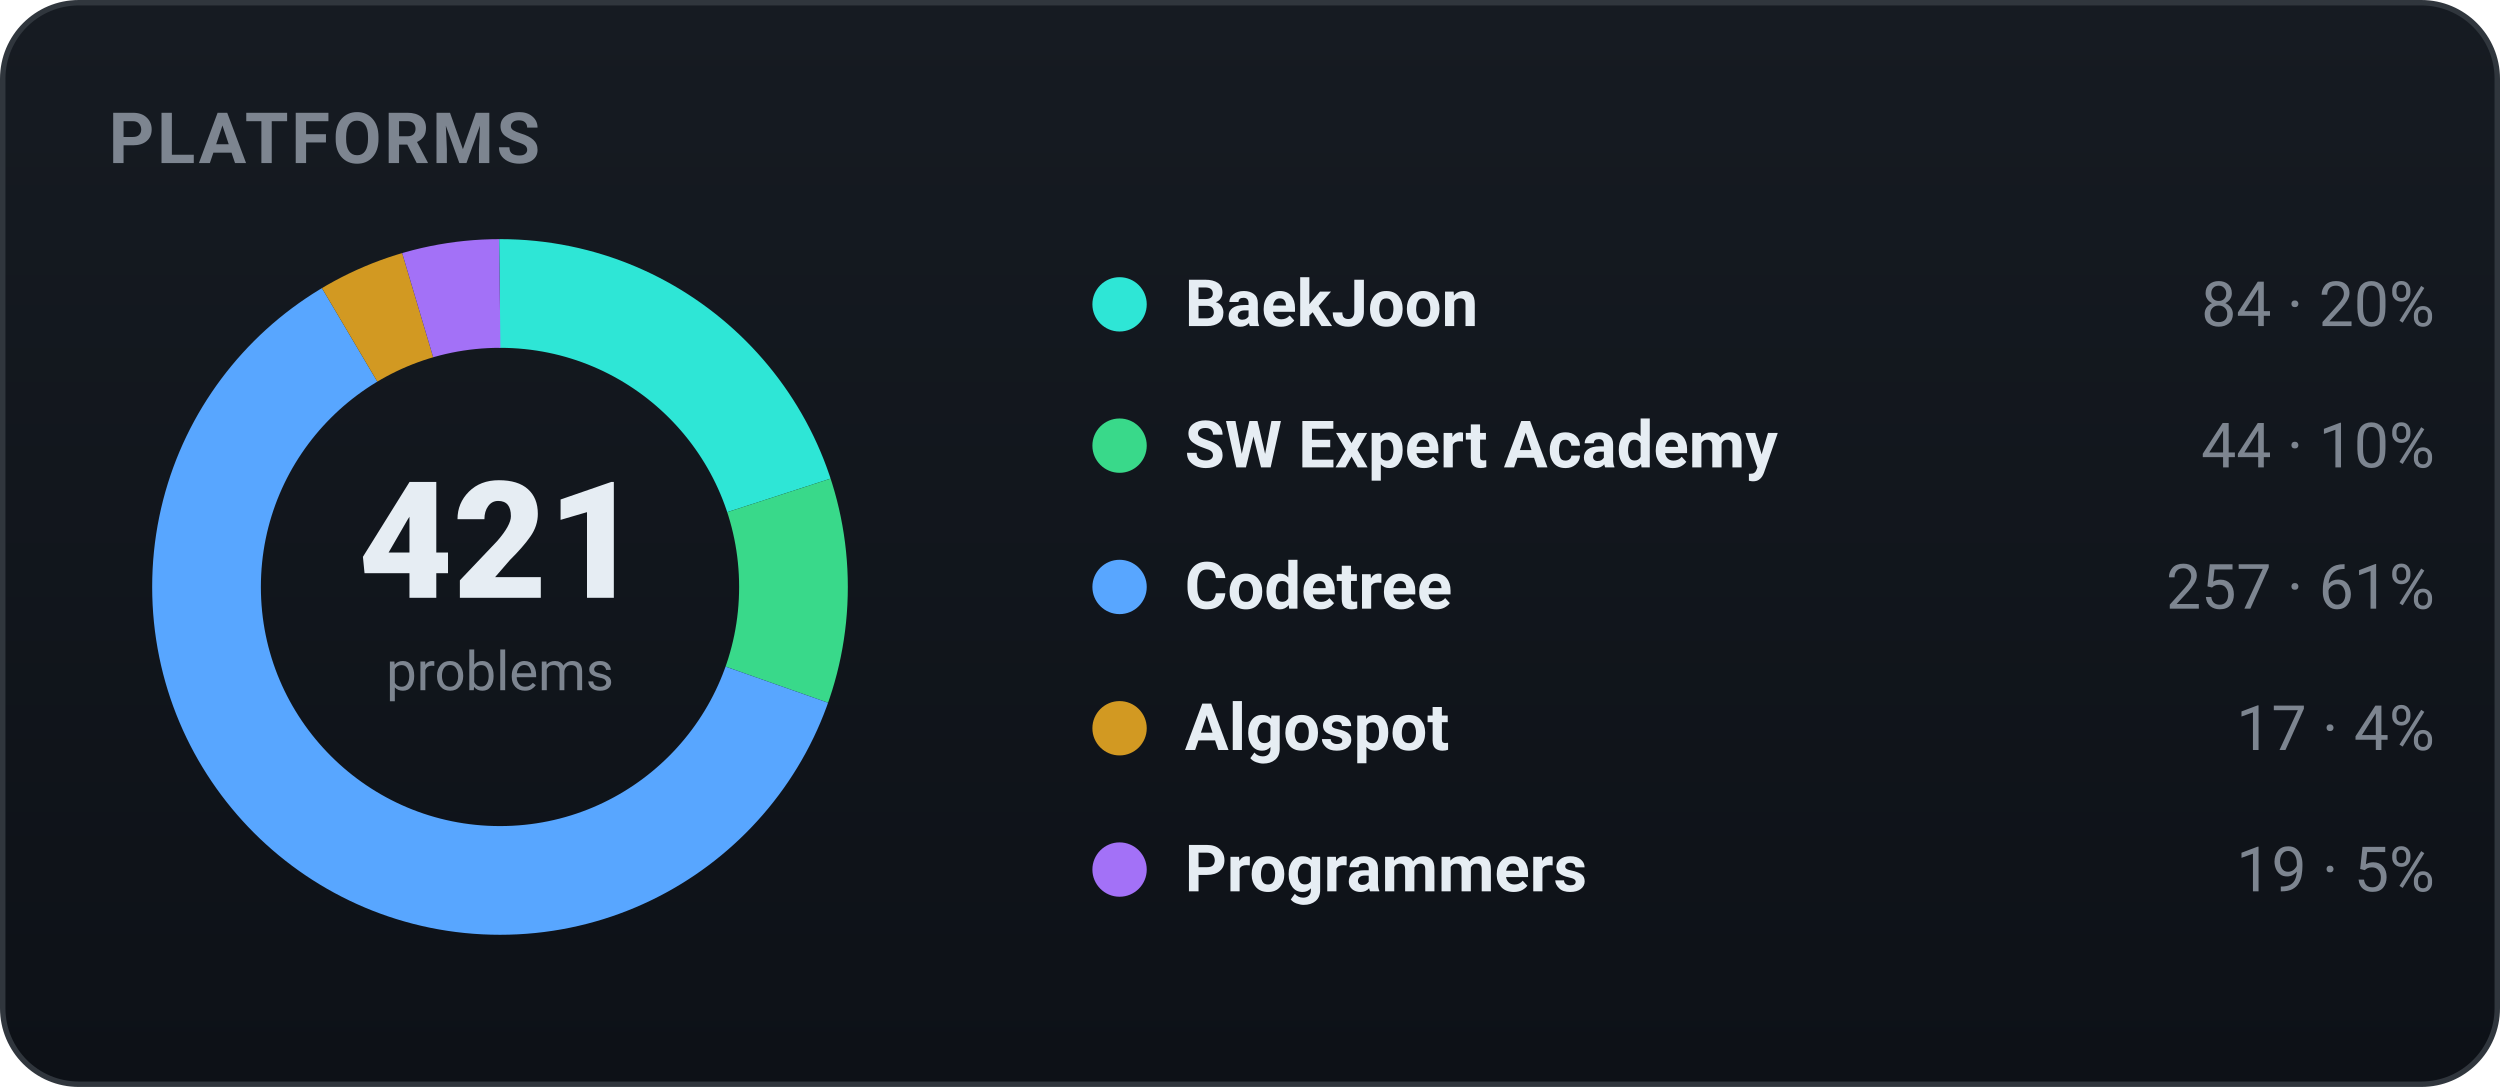
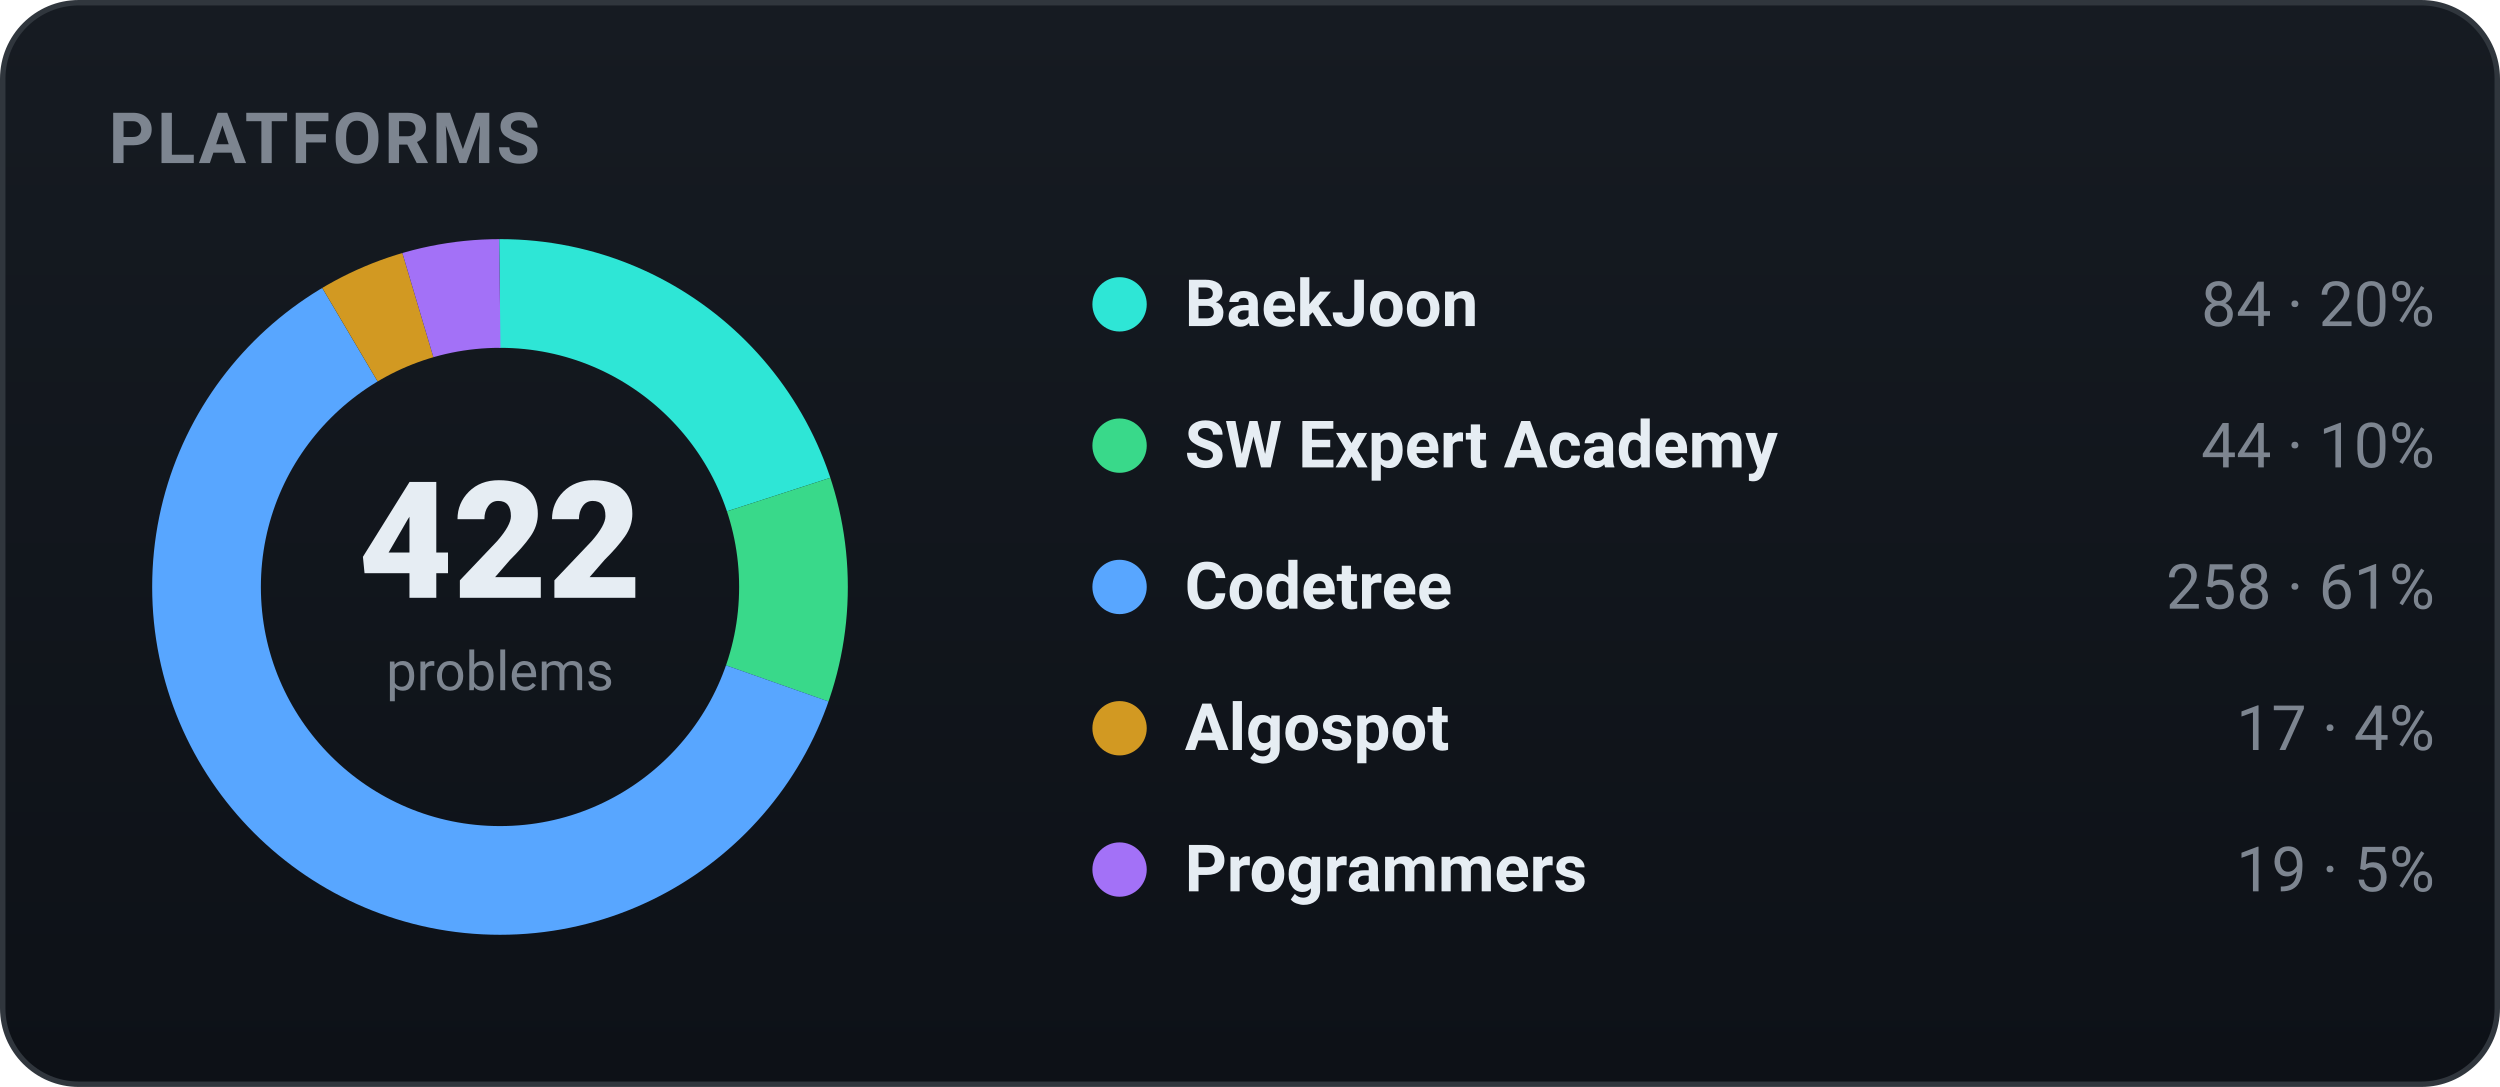
<svg xmlns="http://www.w3.org/2000/svg" width="460" height="200" viewBox="0 0 460 200" role="img" font-family="-apple-system,BlinkMacSystemFont,'Segoe UI',Roboto,'Apple SD Gothic Neo','Malgun Gothic',sans-serif">
  <defs>
    <linearGradient id="bgg" x1="0" y1="0" x2="0" y2="1">
      <stop offset="0" stop-color="#161b22" />
      <stop offset="1" stop-color="#0d1117" />
    </linearGradient>
  </defs>
  <rect x="0.5" y="0.5" width="459" height="199" rx="14" fill="url(#bgg)" stroke="#30363d" />
  <text x="20" y="30" font-family="-apple-system,BlinkMacSystemFont,'Segoe UI',Roboto,'Apple SD Gothic Neo','Malgun Gothic',sans-serif" font-size="13" font-weight="700" fill="#7d8590" letter-spacing="0.5">PLATFORMS</text>
-   <circle cx="92" cy="108" r="54" fill="none" stroke="#2ee6d6" stroke-width="20" stroke-dasharray="67.70 271.59" stroke-dashoffset="-0.00" transform="rotate(-90 92 108)" />
-   <circle cx="92" cy="108" r="54" fill="none" stroke="#39d98a" stroke-width="20" stroke-dasharray="35.46 303.83" stroke-dashoffset="-67.70" transform="rotate(-90 92 108)" />
-   <circle cx="92" cy="108" r="54" fill="none" stroke="#58a6ff" stroke-width="20" stroke-dasharray="207.12 132.17" stroke-dashoffset="-103.16" transform="rotate(-90 92 108)" />
-   <circle cx="92" cy="108" r="54" fill="none" stroke="#d29922" stroke-width="20" stroke-dasharray="13.70 325.59" stroke-dashoffset="-310.28" transform="rotate(-90 92 108)" />
-   <circle cx="92" cy="108" r="54" fill="none" stroke="#a371f7" stroke-width="20" stroke-dasharray="15.31 323.98" stroke-dashoffset="-323.98" transform="rotate(-90 92 108)" />
-   <text x="92" y="110" text-anchor="middle" font-size="30" font-weight="800" fill="#e6edf3">421</text>
+   <circle cx="92" cy="108" r="54" fill="none" stroke="#2ee6d6" stroke-width="20" stroke-dasharray="67.54 271.76" stroke-dashoffset="-0.00" transform="rotate(-90 92 108)" />
+   <circle cx="92" cy="108" r="54" fill="none" stroke="#39d98a" stroke-width="20" stroke-dasharray="35.38 303.92" stroke-dashoffset="-67.54" transform="rotate(-90 92 108)" />
+   <circle cx="92" cy="108" r="54" fill="none" stroke="#58a6ff" stroke-width="20" stroke-dasharray="207.43 131.86" stroke-dashoffset="-102.91" transform="rotate(-90 92 108)" />
+   <circle cx="92" cy="108" r="54" fill="none" stroke="#d29922" stroke-width="20" stroke-dasharray="13.67 325.62" stroke-dashoffset="-310.35" transform="rotate(-90 92 108)" />
+   <circle cx="92" cy="108" r="54" fill="none" stroke="#a371f7" stroke-width="20" stroke-dasharray="15.28 324.02" stroke-dashoffset="-324.02" transform="rotate(-90 92 108)" />
+   <text x="92" y="110" text-anchor="middle" font-size="30" font-weight="800" fill="#e6edf3">422</text>
  <text x="92" y="127" text-anchor="middle" font-size="10" fill="#7d8590">problems</text>
  <circle cx="206" cy="56" r="5" fill="#2ee6d6" />
  <text x="218" y="60" font-size="12" font-weight="600" fill="#e6edf3">BaekJoon</text>
  <text x="448" y="60" text-anchor="end" font-size="11.5" fill="#7d8590">84 · 20%</text>
  <circle cx="206" cy="82" r="5" fill="#39d98a" />
  <text x="218" y="86" font-size="12" font-weight="600" fill="#e6edf3">SW Expert Academy</text>
  <text x="448" y="86" text-anchor="end" font-size="11.5" fill="#7d8590">44 · 10%</text>
  <circle cx="206" cy="108" r="5" fill="#58a6ff" />
  <text x="218" y="112" font-size="12" font-weight="600" fill="#e6edf3">Codetree</text>
-   <text x="448" y="112" text-anchor="end" font-size="11.5" fill="#7d8590">257 · 61%</text>
+   <text x="448" y="112" text-anchor="end" font-size="11.5" fill="#7d8590">258 · 61%</text>
  <circle cx="206" cy="134" r="5" fill="#d29922" />
  <text x="218" y="138" font-size="12" font-weight="600" fill="#e6edf3">Algospot</text>
  <text x="448" y="138" text-anchor="end" font-size="11.5" fill="#7d8590">17 · 4%</text>
  <circle cx="206" cy="160" r="5" fill="#a371f7" />
  <text x="218" y="164" font-size="12" font-weight="600" fill="#e6edf3">Programmers</text>
  <text x="448" y="164" text-anchor="end" font-size="11.5" fill="#7d8590">19 · 5%</text>
</svg>
